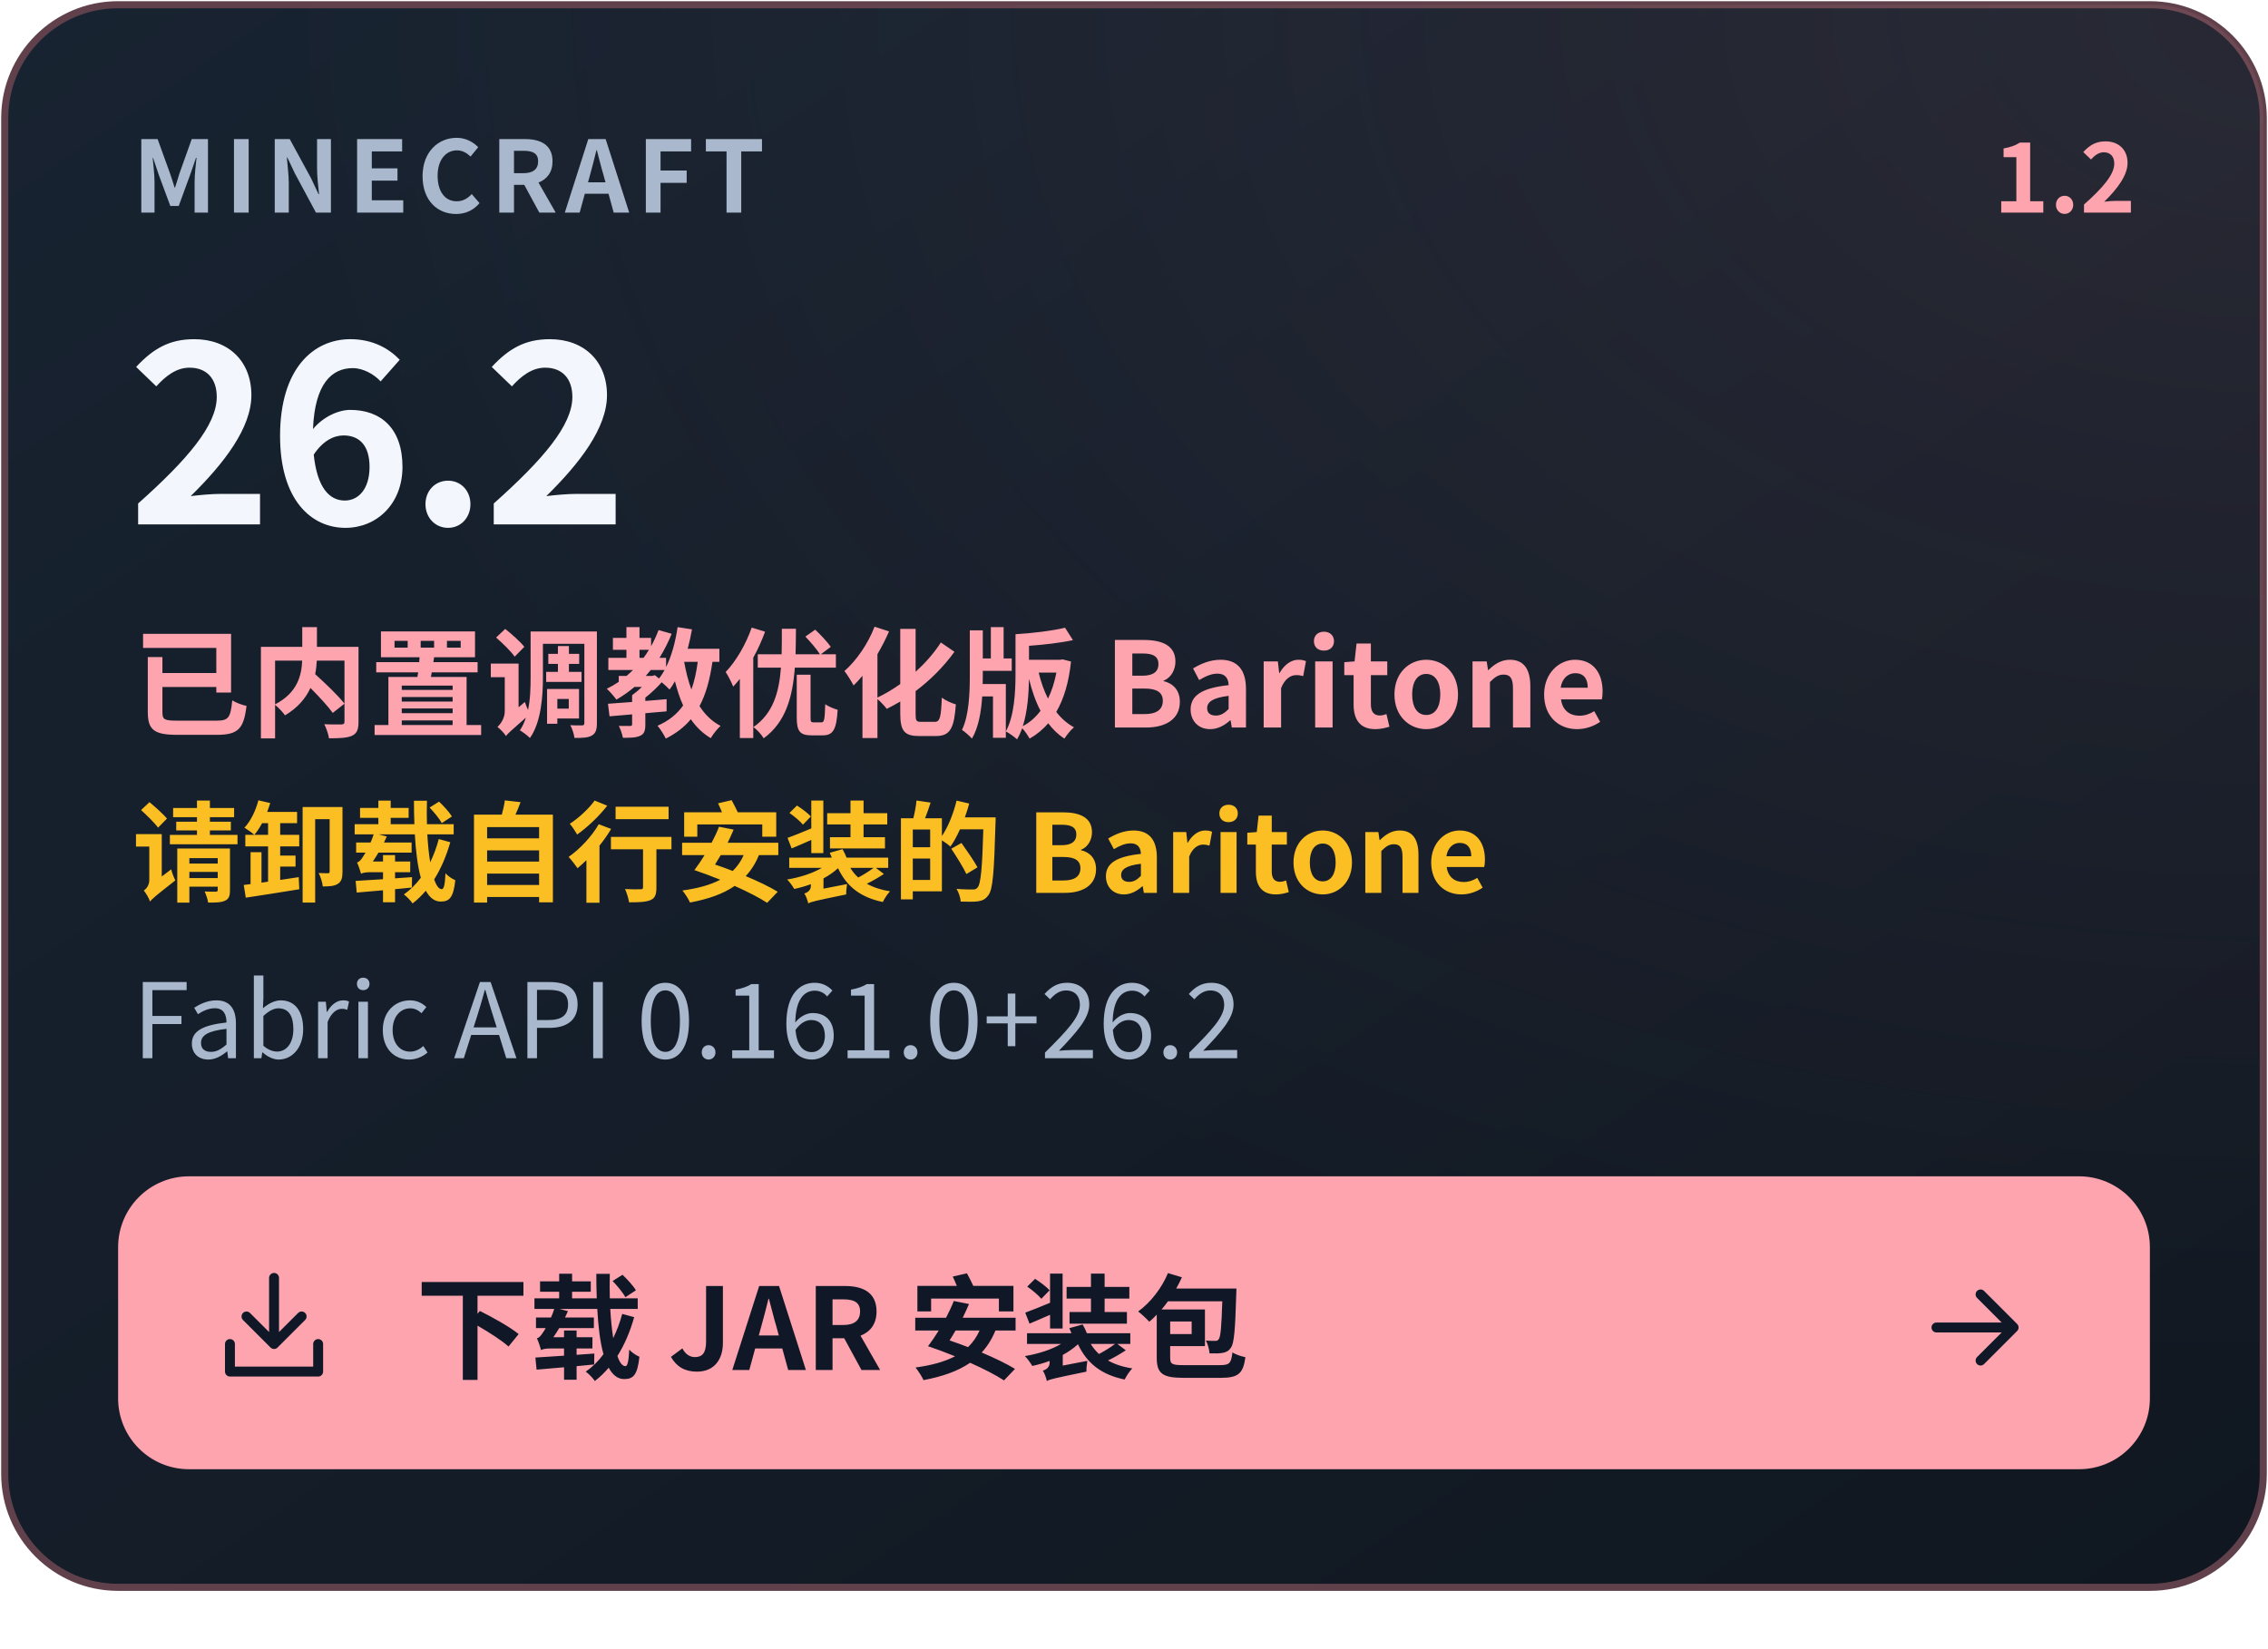
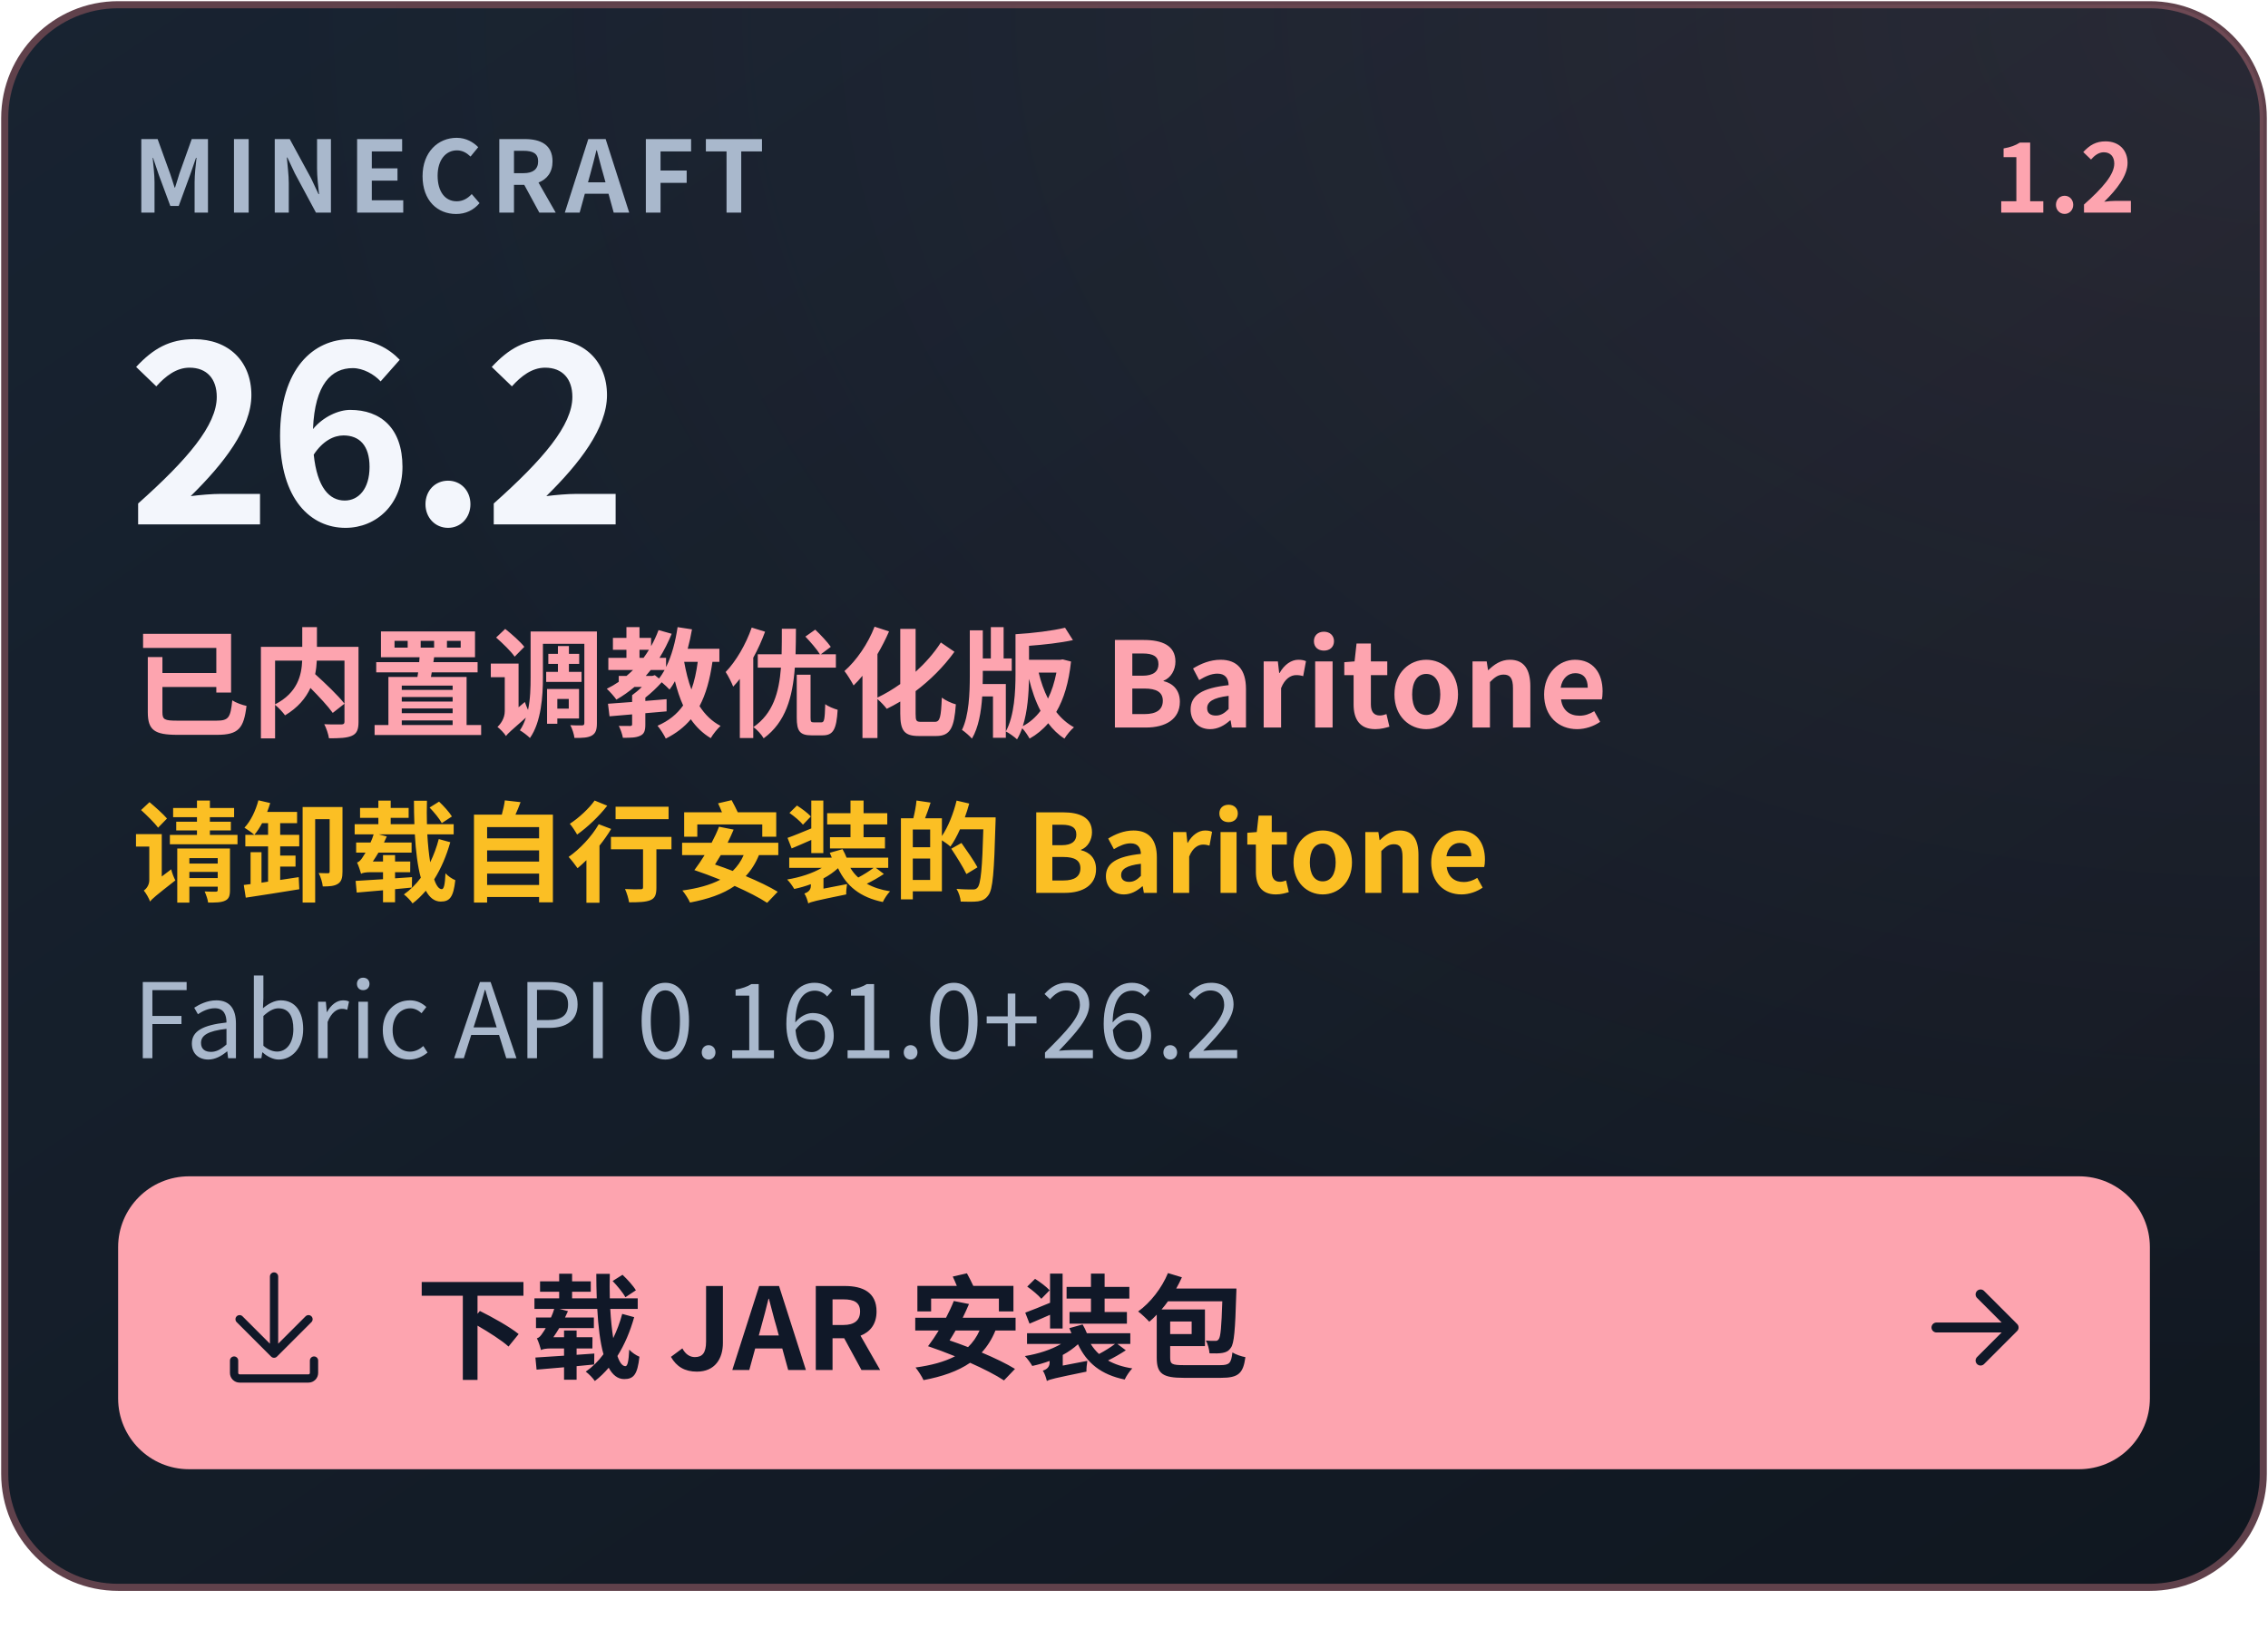
<svg xmlns="http://www.w3.org/2000/svg" width="480" height="349" viewBox="0 0 480 349" role="img" aria-label="下载 Minecraft 26.2 JAR · 正式版 1.2 · 已内置调教优化版 Baritone · 请卸载自行安装的 Baritone">
  <defs>
    <linearGradient id="bg" x1="0" y1="0" x2="1" y2="1">
      <stop stop-color="#182331" />
      <stop offset="1" stop-color="#101720" />
    </linearGradient>
    <radialGradient id="glow" cx="100%" cy="0%" r="110%">
      <stop stop-color="#FDA4AF" stop-opacity=".09" />
      <stop offset=".8" stop-color="#FDA4AF" stop-opacity="0" />
    </radialGradient>
  </defs>
  <g font-family="Segoe UI, Microsoft YaHei, Noto Sans CJK SC, PingFang SC, Arial, sans-serif">
    <rect x="1" y="1" width="478" height="335" rx="24" fill="url(#bg)" stroke="#60414B" stroke-width="1.5" />
    <rect x="1" y="1" width="478" height="335" rx="24" fill="url(#glow)" />
    <text x="28" y="45" font-size="21" fill="#A9B8CC" font-weight="600" letter-spacing="1.7">MINECRAFT</text>
    <text x="452" y="45" font-size="20" fill="#FDA4AF" font-weight="650" id="release-version" text-anchor="end">1.2</text>
    <text x="27" y="111" font-size="52" fill="#F3F6FC" font-weight="700" id="game-version" letter-spacing="-1">26.2</text>
    <text x="28" y="154" font-size="25" fill="#FDA4AF" font-weight="600" id="download-note">已内置调教优化版 Baritone</text>
    <text x="28" y="189" font-size="23" fill="#FBBF24" font-weight="650" id="baritone-warning">请卸载自行安装的 Baritone</text>
    <text x="28" y="224" font-size="22" fill="#A9B8CC" font-weight="400" id="fabric-api">Fabric API  0.161.0+26.2</text>
    <rect x="25" y="249" width="430" height="62" rx="15" fill="#FDA4AF" />
-     <g transform="translate(44 267) scale(1.166667)" fill="none" stroke="#101828" stroke-width="1.8" stroke-linecap="round" stroke-linejoin="round">
-       <path d="M12 3v12m-5-5 5 5 5-5M4 15v5h16v-5" />
+     <g transform="translate(44 267) scale(1.166667)" fill="#101828">
+       <path d="M4.75 17.25a.75.75 0 0 1 .75.75v2.25c0 .138.112.25.25.25h12.5a.25.25 0 0 0 .25-.25V18a.75.75 0 0 1 1.5 0v2.25A1.75 1.75 0 0 1 18.25 22H5.75A1.75 1.75 0 0 1 4 20.25V18a.75.75 0 0 1 .75-.75Z" />
+       <path d="M5.22 9.97a.749.749 0 0 1 1.06 0l4.97 4.969V2.75a.75.75 0 0 1 1.5 0v12.189l4.97-4.969a.749.749 0 1 1 1.06 1.06l-6.25 6.25a.749.749 0 0 1-1.06 0l-6.25-6.25a.749.749 0 0 1 0-1.06Z" />
    </g>
    <text x="88" y="290" font-size="24" fill="#101828" font-weight="650">下载 JAR 安装包</text>
    <g transform="translate(404 267) scale(1.166667)" fill="none" stroke="#101828" stroke-width="1.8" stroke-linecap="round" stroke-linejoin="round">
      <path d="M5 12h14m-6-6 6 6-6 6" />
    </g>
  </g>
</svg>
